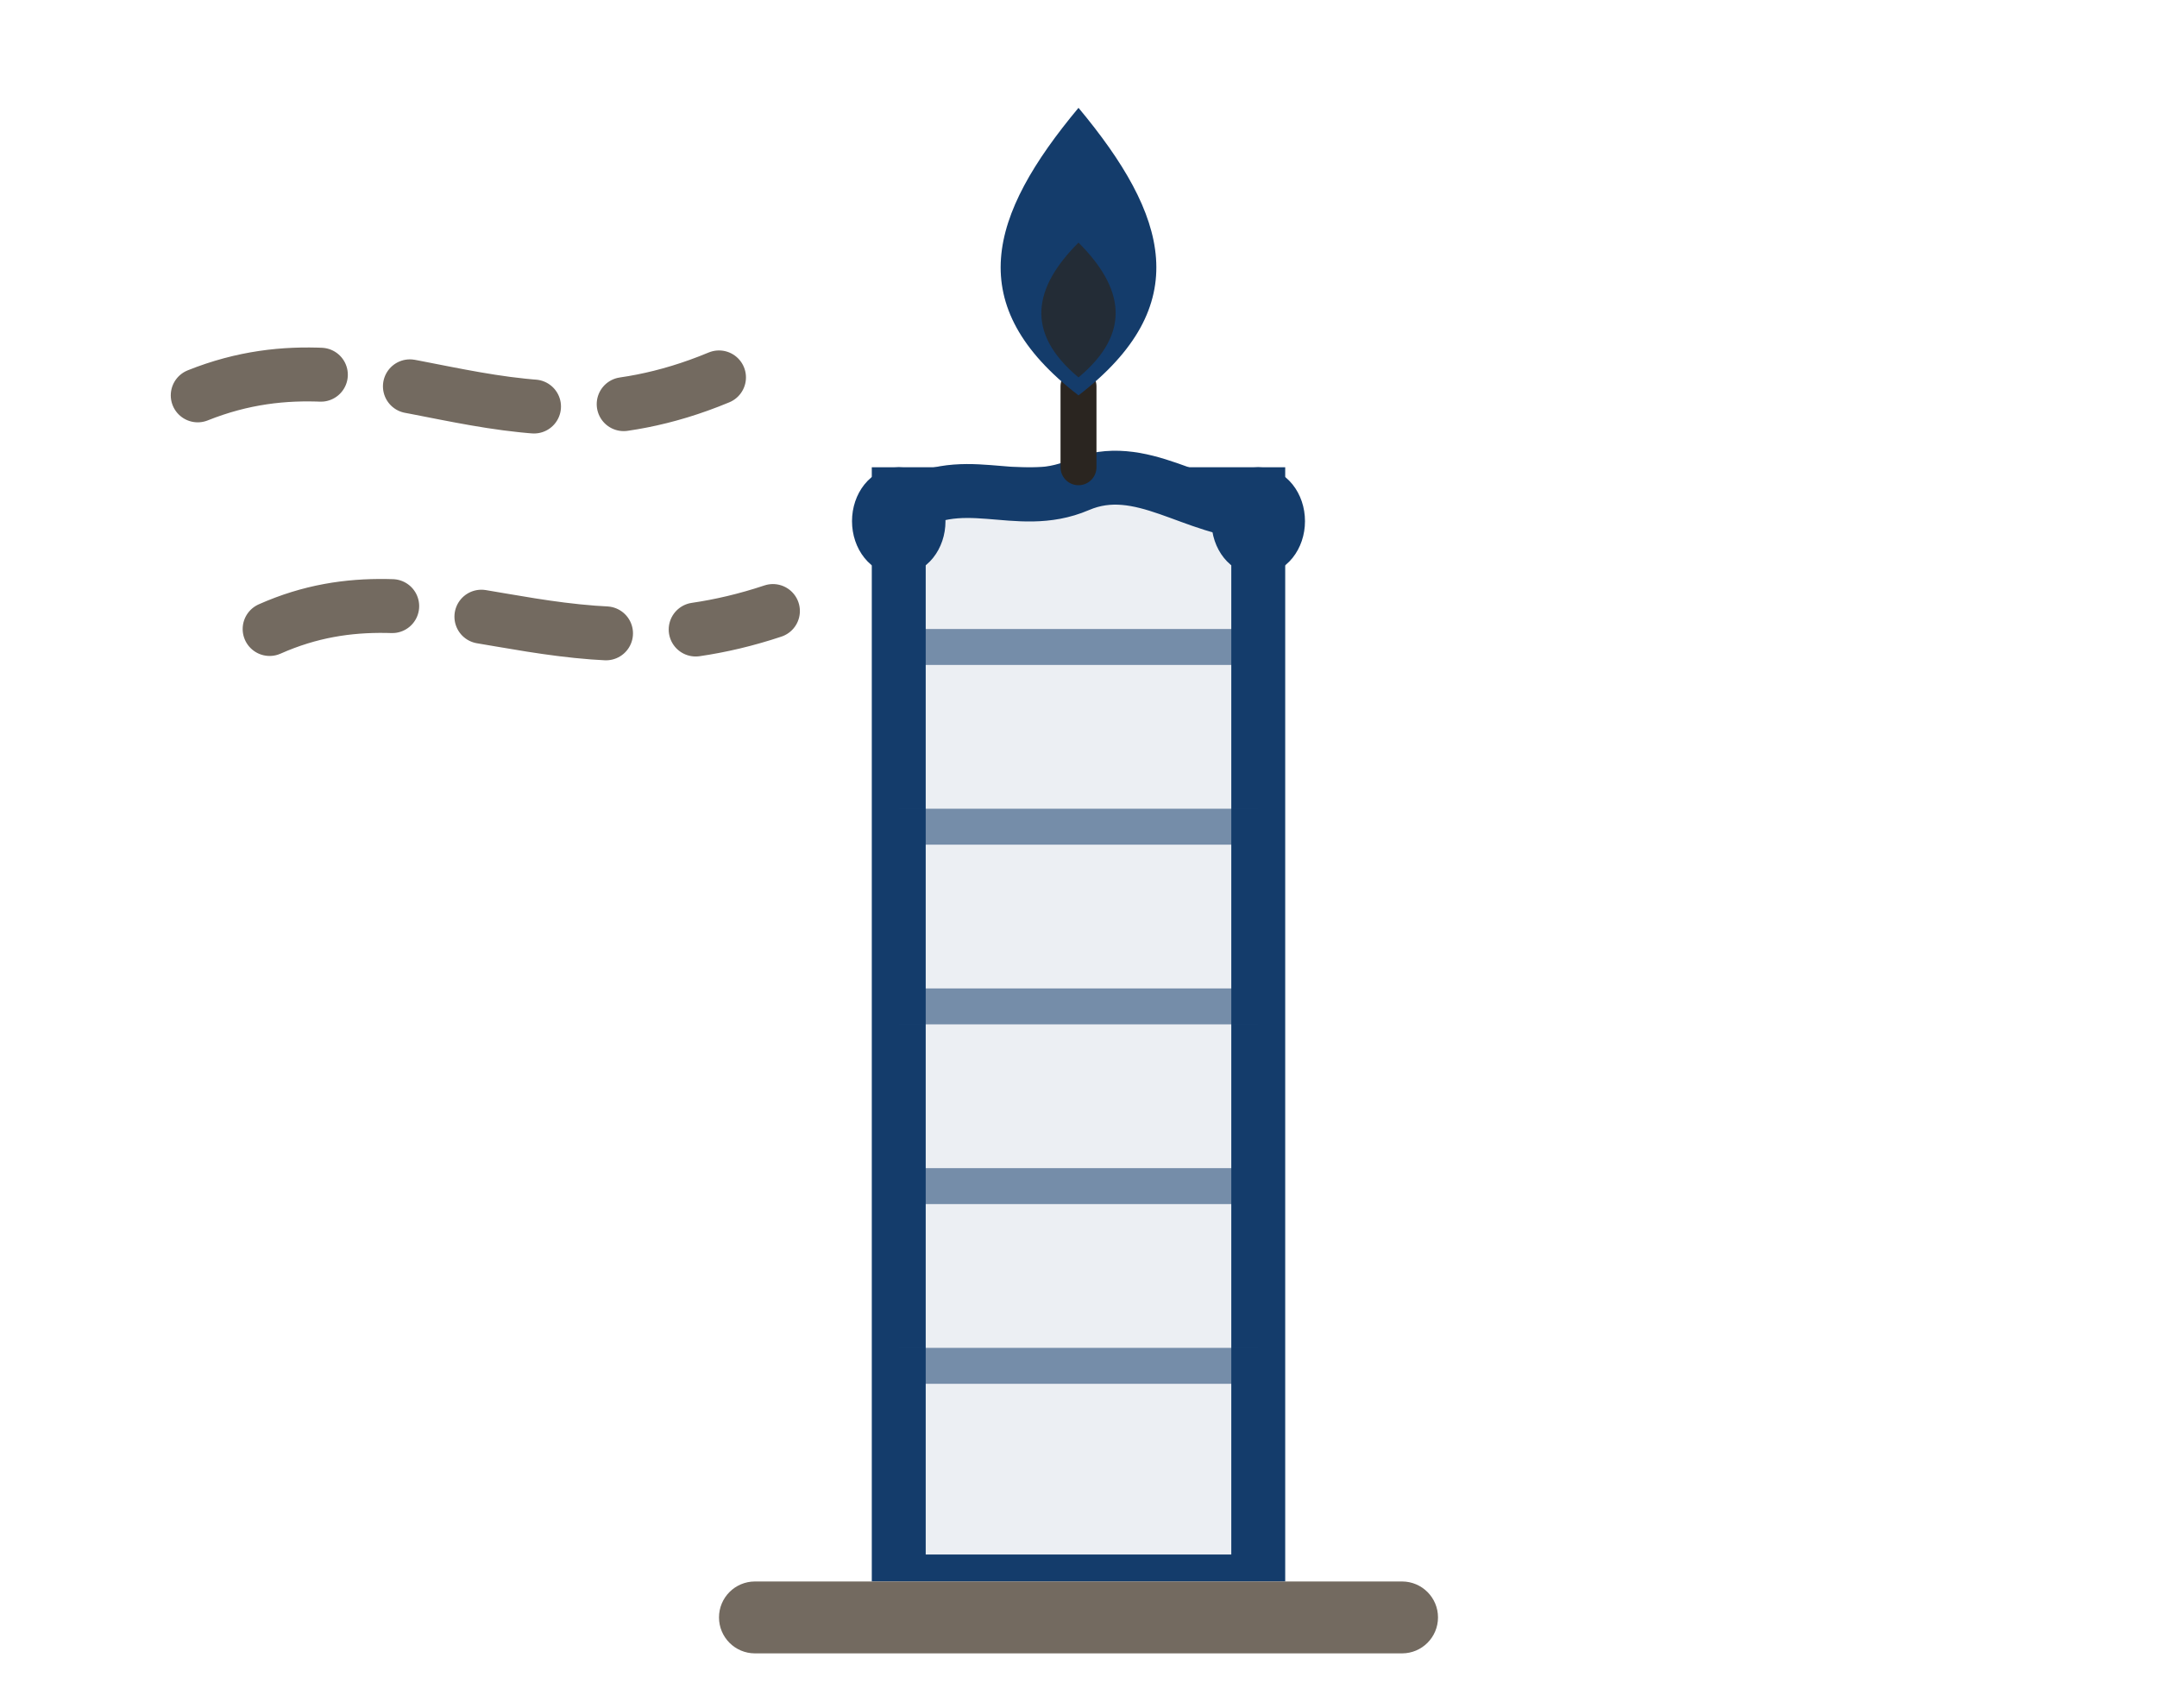
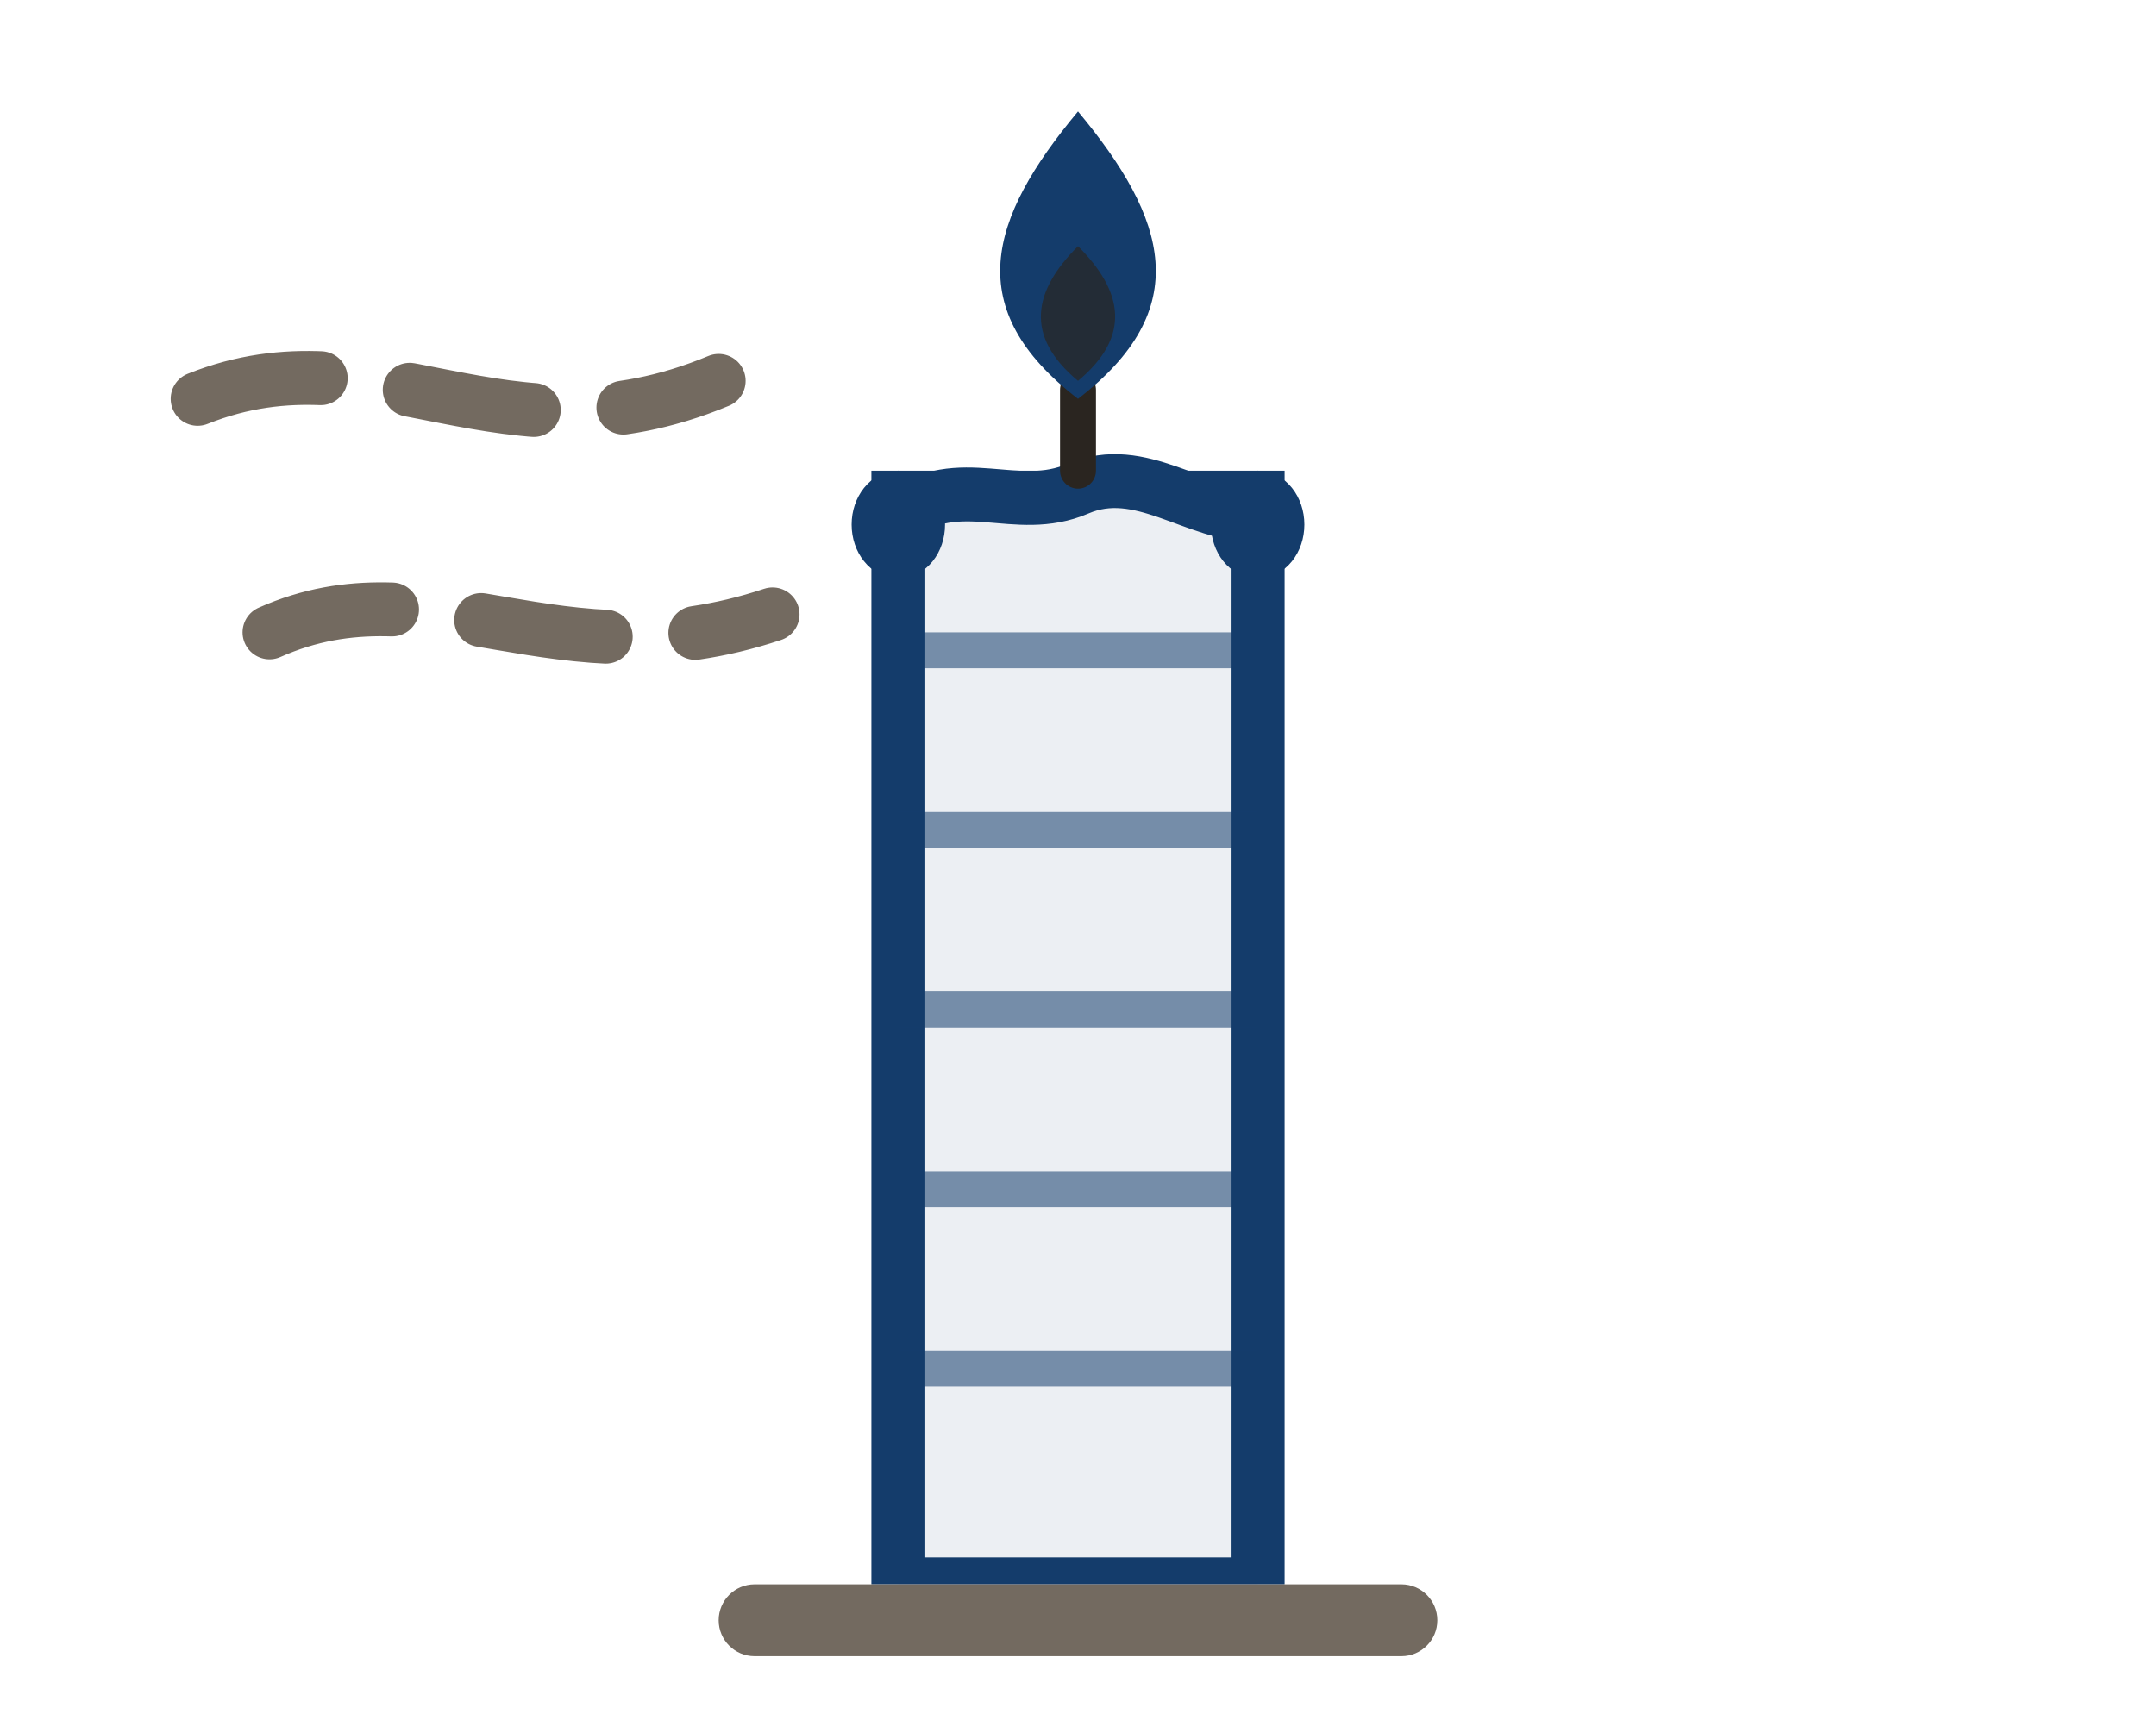
- <svg xmlns="http://www.w3.org/2000/svg" width="240" height="190" viewBox="0 0 240 190">
+ <svg xmlns="http://www.w3.org/2000/svg" width="122" height="97" viewBox="0 0 240 190">
  <defs>
    <clipPath id="t13-c-burn">
      <rect x="94" y="52" width="52" height="124">
        <animate attributeName="y" values="56;152" dur="12s" repeatCount="indefinite" />
        <animate attributeName="height" values="120;24" dur="12s" repeatCount="indefinite" />
      </rect>
    </clipPath>
  </defs>
  <g clip-path="url(#t13-c-burn)">
    <rect x="100" y="52" width="40" height="124" stroke="#143C6B" stroke-width="6" fill="#143C6B" fill-opacity="0.08" />
    <g stroke="#143C6B" stroke-opacity="0.55" stroke-width="4">
      <line x1="100" y1="72" x2="140" y2="72" />
      <line x1="100" y1="92" x2="140" y2="92" />
      <line x1="100" y1="112" x2="140" y2="112" />
      <line x1="100" y1="132" x2="140" y2="132" />
      <line x1="100" y1="152" x2="140" y2="152" />
    </g>
  </g>
  <g>
    <animateTransform attributeName="transform" type="translate" values="0 0;0 96" dur="12s" repeatCount="indefinite" />
    <path d="M22 44 C42 36 56 52 80 42" stroke="#736A60" stroke-width="6" fill="none" stroke-linecap="round" stroke-dasharray="14 10">
      <animate attributeName="stroke-dashoffset" values="48;0" dur="1.5s" repeatCount="indefinite" />
    </path>
    <path d="M30 70 C48 62 62 76 86 68" stroke="#736A60" stroke-width="6" fill="none" stroke-linecap="round" stroke-dasharray="14 10">
      <animate attributeName="stroke-dashoffset" values="48;0" dur="1.8s" repeatCount="indefinite" />
    </path>
    <ellipse cx="100" cy="58" rx="3.2" ry="4" fill="#143C6B" fill-opacity="0.35" stroke="#143C6B" stroke-width="4">
      <animate attributeName="cy" values="58;58;80" keyTimes="0;0.22;1" dur="3.1s" repeatCount="indefinite" />
      <animate attributeName="ry" values="4;9.5;6" keyTimes="0;0.45;1" dur="3.1s" repeatCount="indefinite" />
      <animate attributeName="opacity" values="0;1;1;0" keyTimes="0;0.18;0.82;1" dur="3.1s" repeatCount="indefinite" />
    </ellipse>
    <ellipse cx="140" cy="58" rx="3.2" ry="4" fill="#143C6B" fill-opacity="0.35" stroke="#143C6B" stroke-width="4">
      <animate attributeName="cy" values="58;58;76" keyTimes="0;0.28;1" dur="4.3s" repeatCount="indefinite" />
      <animate attributeName="ry" values="4;8.5;6" keyTimes="0;0.45;1" dur="4.3s" repeatCount="indefinite" />
      <animate attributeName="opacity" values="0;1;1;0" keyTimes="0;0.2;0.8;1" dur="4.3s" repeatCount="indefinite" />
    </ellipse>
    <path d="M100 57 C107 52 113 57 120 54 C127 51 133 57 140 57" fill="none" stroke="#143C6B" stroke-width="6" stroke-linecap="round" />
    <line x1="120" y1="52" x2="120" y2="43" stroke="#2A2520" stroke-width="4" stroke-linecap="round" />
    <path d="M120 12 C130 24 133 34 120 44 C107 34 110 24 120 12 Z" fill="#143C6B">
      <animate attributeName="d" values="M120 12 C130 24 133 34 120 44 C107 34 110 24 120 12 Z;M125 10 C132 24 132 35 120 44 C108 35 113 23 125 10 Z;M120 12 C130 24 133 34 120 44 C107 34 110 24 120 12 Z" dur="1.6s" repeatCount="indefinite" />
    </path>
    <path d="M120 27 C125 32 126 37 120 42 C114 37 115 32 120 27 Z" fill="#2A2520" fill-opacity="0.7" />
  </g>
  <rect x="80" y="176" width="80" height="8" rx="4" fill="#736A60" />
</svg>
